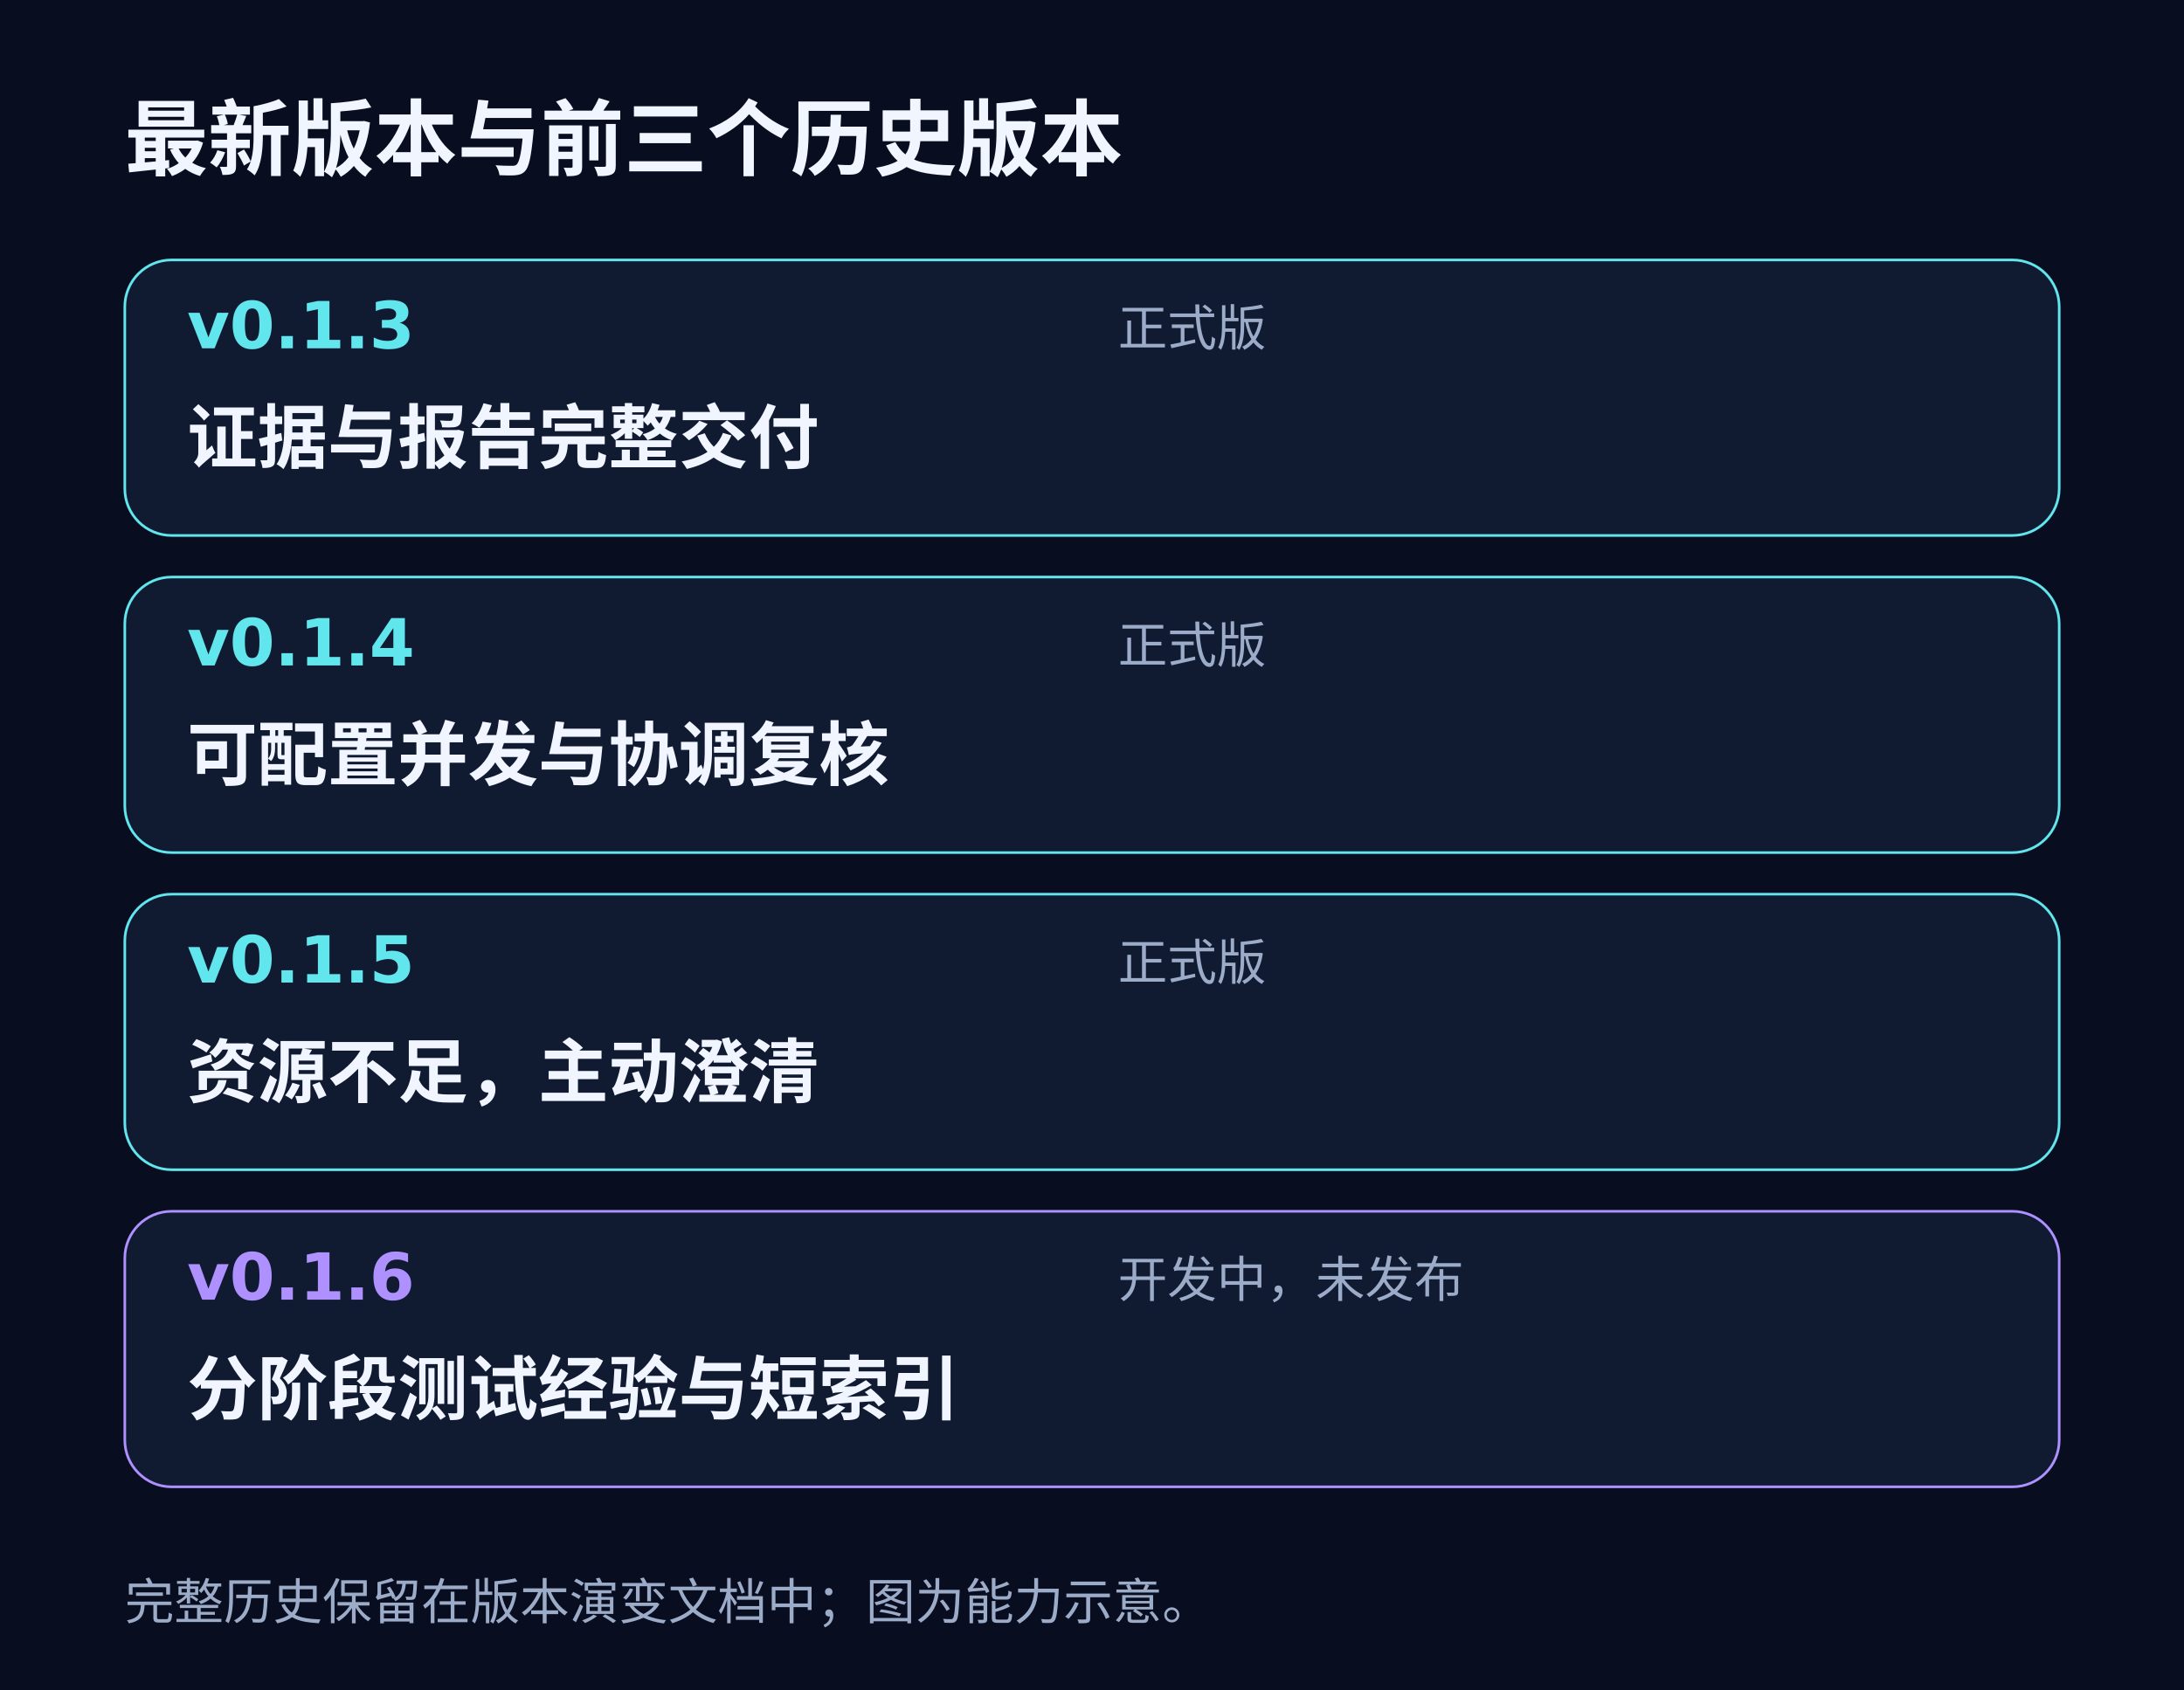
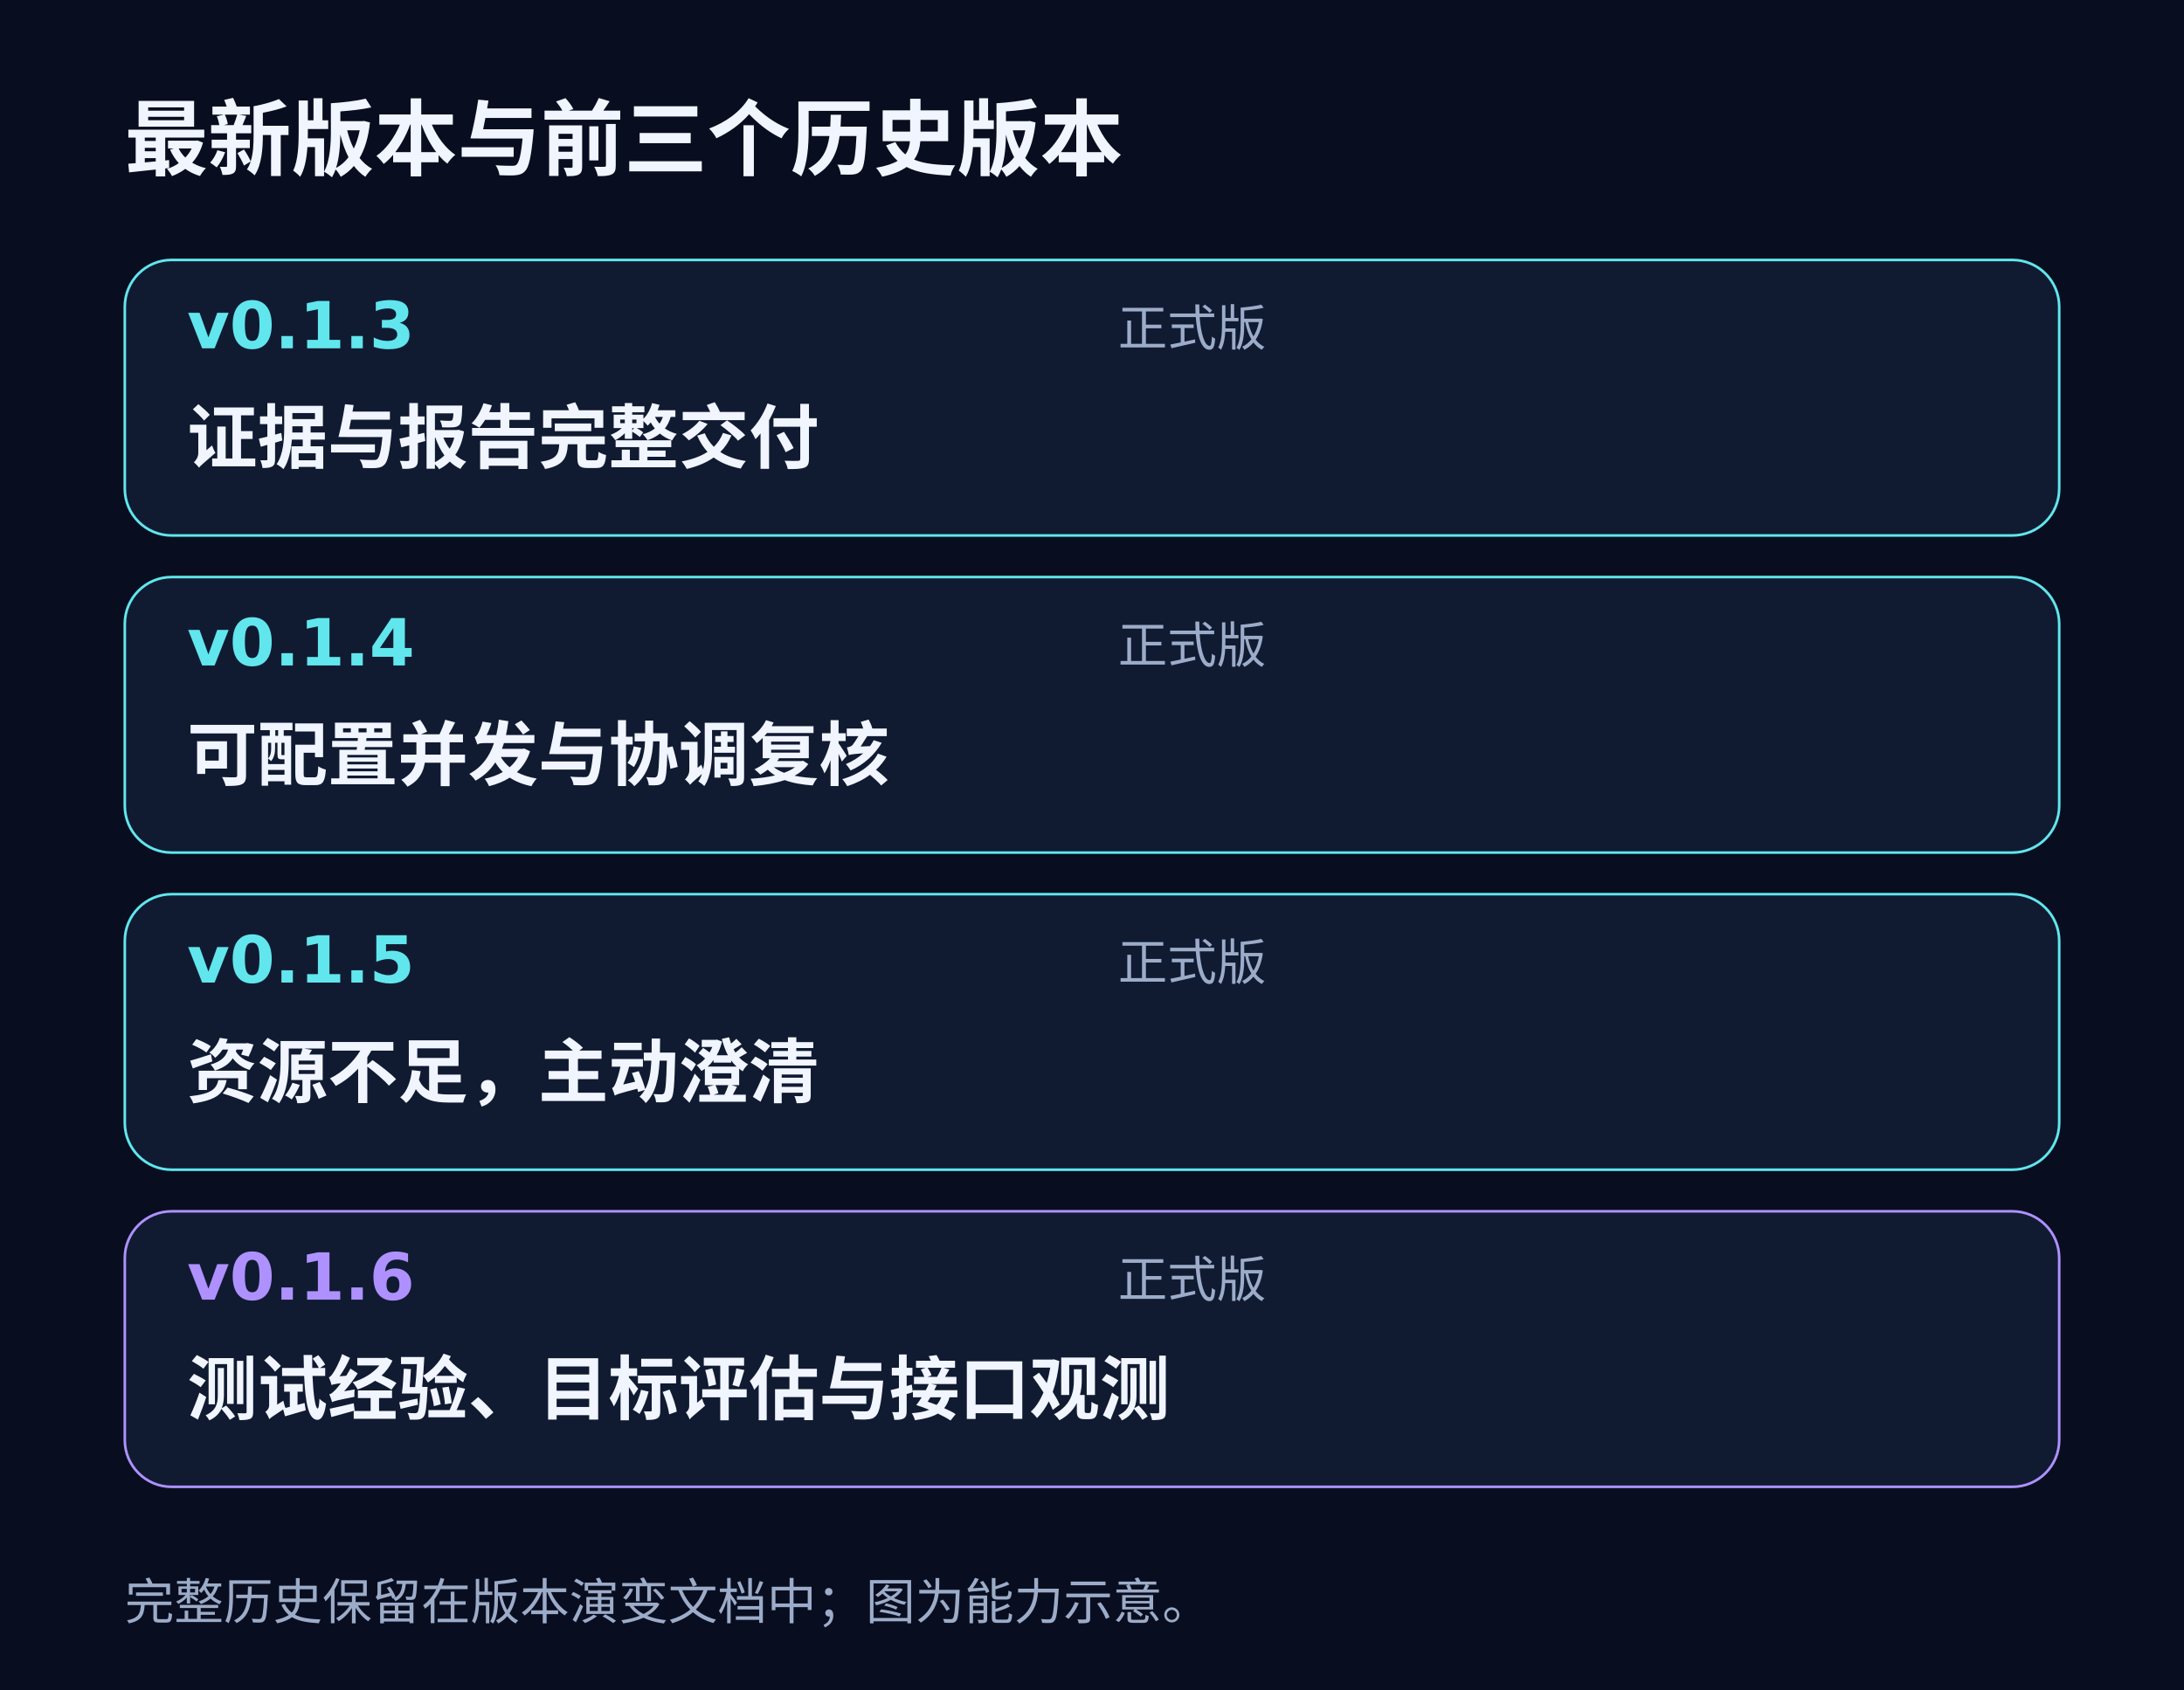
<svg xmlns="http://www.w3.org/2000/svg" width="840" height="650" viewBox="0 0 840 650" role="img" aria-label="最近四个版本 — README 概览">
  <defs>
    <linearGradient id="g">
      <stop stop-color="#61e6ed" />
      <stop offset="1" stop-color="#ae91ff" />
    </linearGradient>
    <marker id="arrow" markerWidth="8" markerHeight="8" refX="7" refY="4" orient="auto">
      <path d="M0,0 L8,4 L0,8" fill="#61e6ed" />
    </marker>
  </defs>
  <g font-family="DejaVu Sans, Noto Sans CJK SC, sans-serif">
    <rect x="0" y="0" width="840" height="650" rx="0" fill="#080e20" stroke="#080e20" />
    <path d="M0,2 H840" stroke="url(#g)" stroke-width="4" />
    <text x="48" y="65" font-size="32" fill="#f1f5ff" font-weight="700">最新版本与前三个历史版本</text>
    <rect x="48" y="100" width="744" height="106" rx="18" fill="#101b32" stroke="#61e6ed" />
    <text x="72" y="134" font-size="25" fill="#61e6ed" font-weight="700">v0.1.3</text>
    <text x="430" y="133" font-size="19" fill="#9cacc8" font-weight="400">正式版</text>
    <text x="72" y="178" font-size="27" fill="#f1f5ff" font-weight="700">证据与报告完整交付</text>
    <rect x="48" y="222" width="744" height="106" rx="18" fill="#101b32" stroke="#61e6ed" />
    <text x="72" y="256" font-size="25" fill="#61e6ed" font-weight="700">v0.1.4</text>
    <text x="430" y="255" font-size="19" fill="#9cacc8" font-weight="400">正式版</text>
    <text x="72" y="300" font-size="27" fill="#f1f5ff" font-weight="700">可配置并发与协调复核</text>
    <rect x="48" y="344" width="744" height="106" rx="18" fill="#101b32" stroke="#61e6ed" />
    <text x="72" y="378" font-size="25" fill="#61e6ed" font-weight="700">v0.1.5</text>
    <text x="430" y="377" font-size="19" fill="#9cacc8" font-weight="400">正式版</text>
    <text x="72" y="422" font-size="27" fill="#f1f5ff" font-weight="700">资源不足，主动澄清</text>
    <rect x="48" y="466" width="744" height="106" rx="18" fill="#101b32" stroke="#ae91ff" />
    <text x="72" y="500" font-size="25" fill="#ae91ff" font-weight="700">v0.1.6</text>
-     <text x="430" y="499" font-size="19" fill="#9cacc8" font-weight="400">开发中，未发布</text>
-     <text x="72" y="544" font-size="27" fill="#f1f5ff" font-weight="700">分阶段测试经验与短索引</text>
+     <text x="430" y="499" font-size="19" fill="#9cacc8" font-weight="400">正式版</text>
+     <text x="72" y="544" font-size="27" fill="#f1f5ff" font-weight="700">测试经验、目标评估与接口观测</text>
    <text x="48" y="623" font-size="19" fill="#9cacc8" font-weight="400">完整历史保留在版本演变文档中；图为能力示意。</text>
  </g>
</svg>
